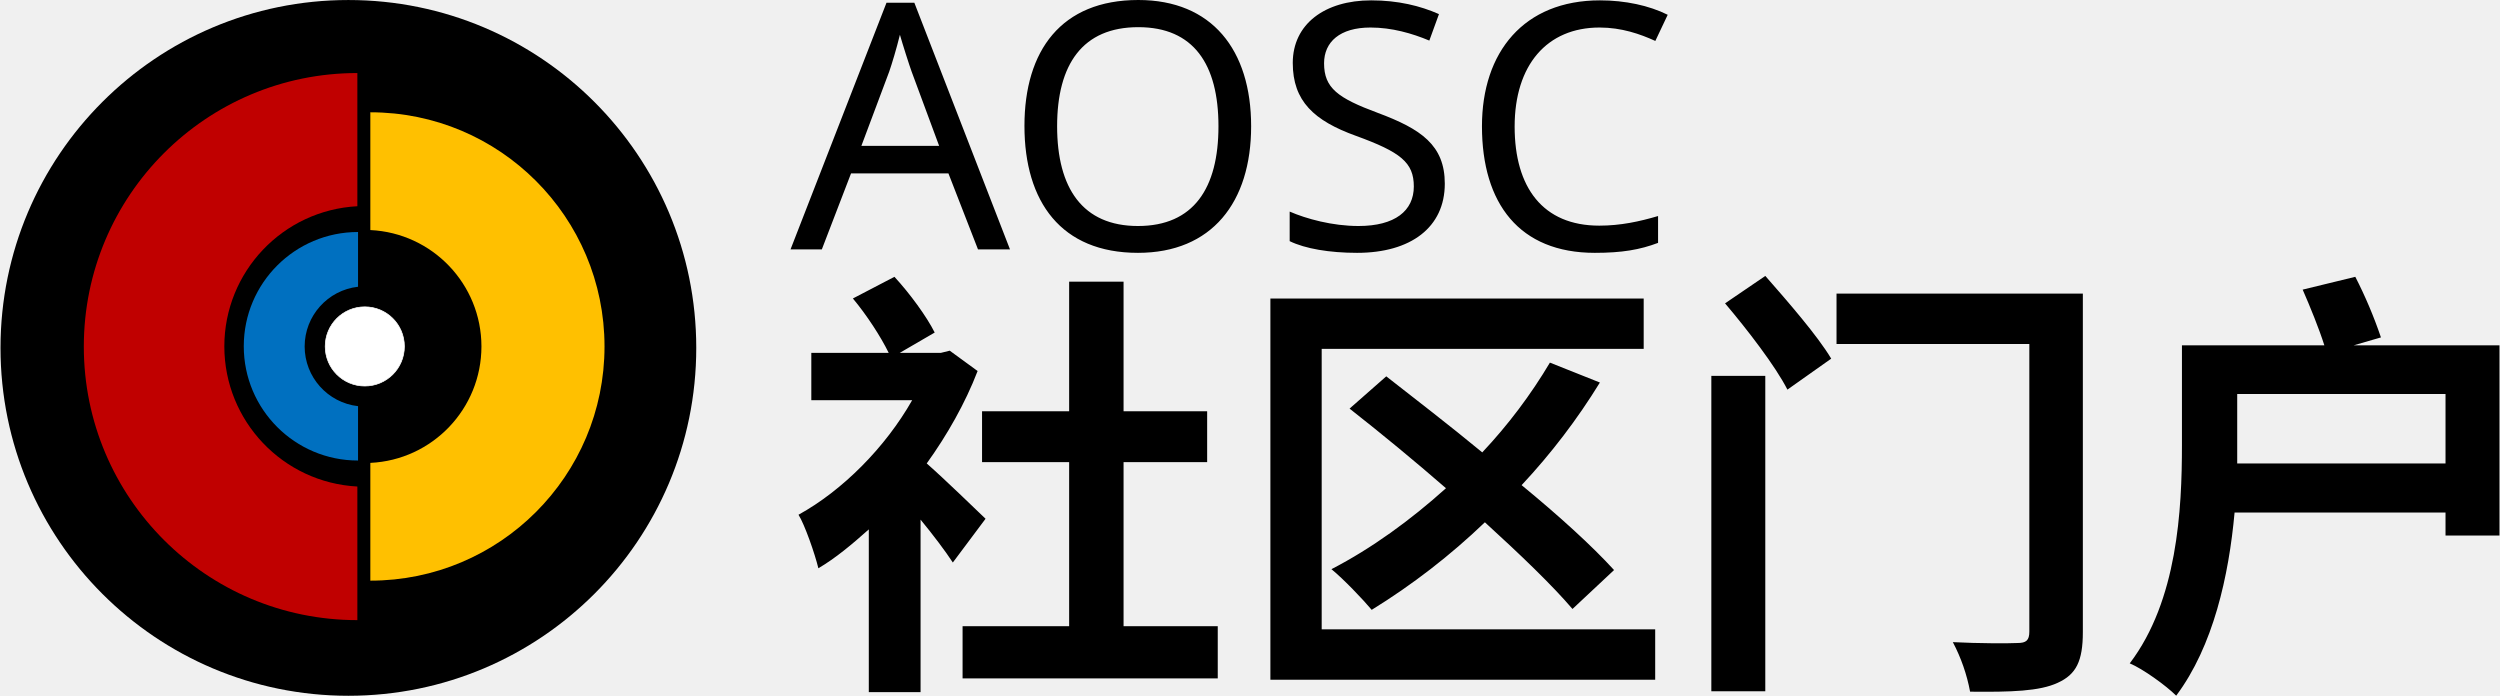
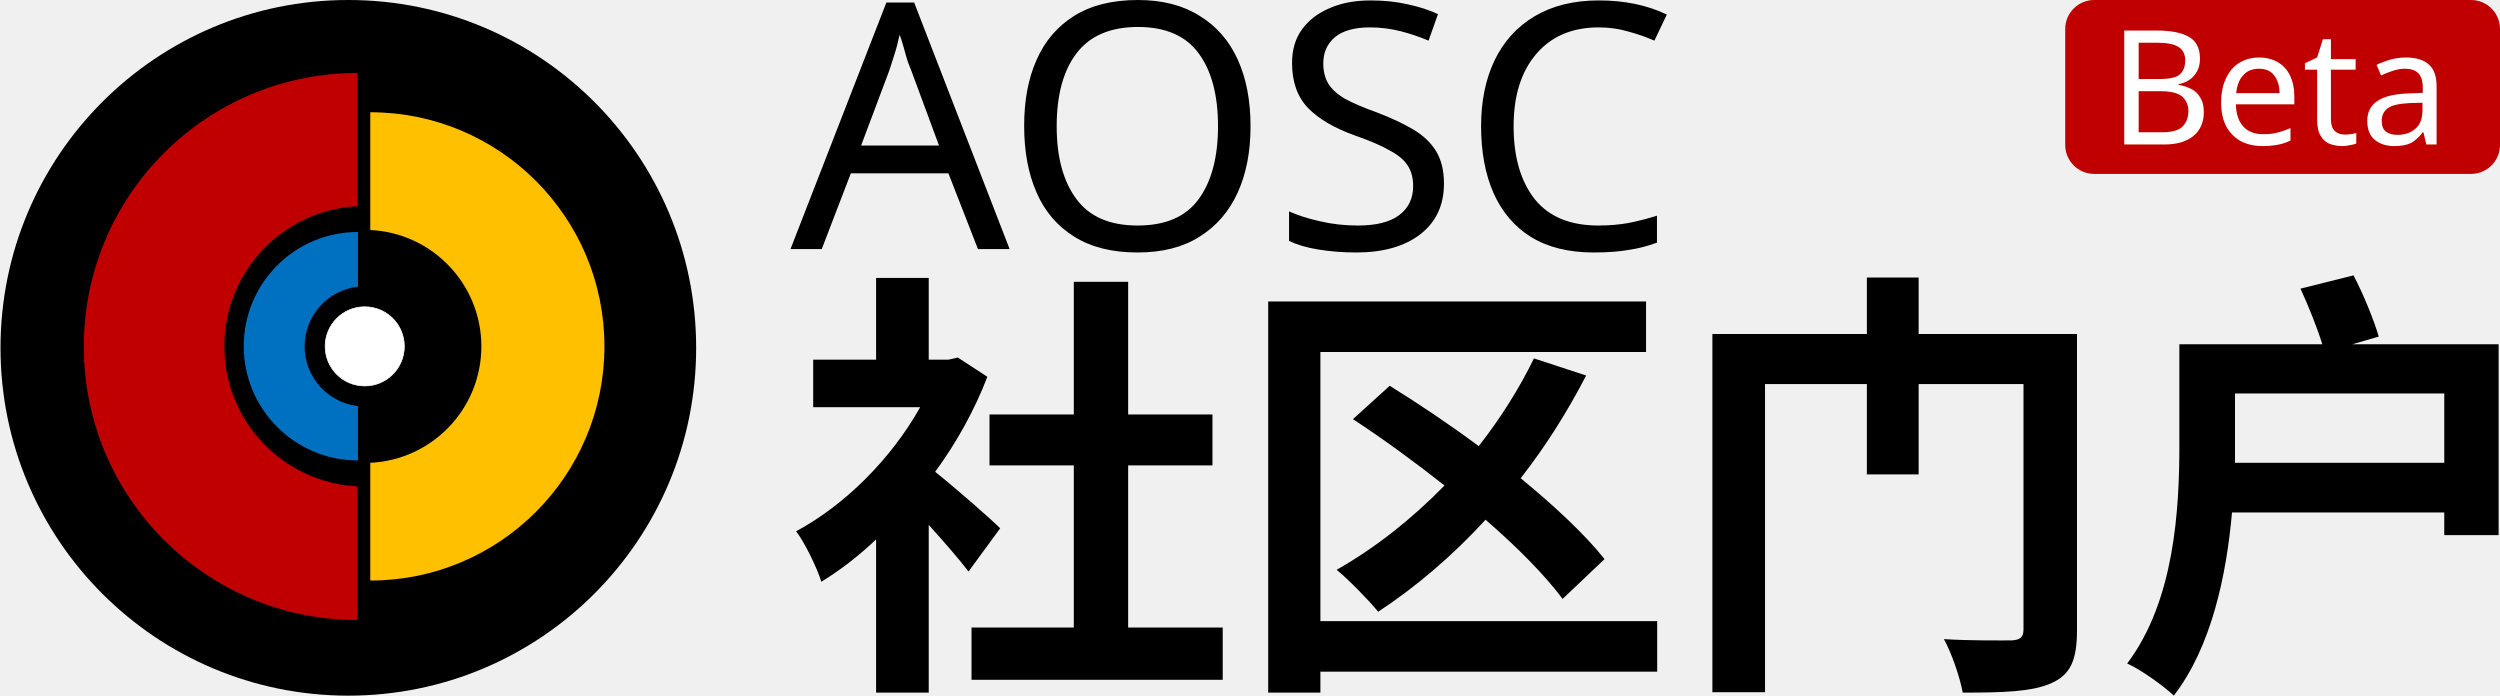
- <svg xmlns="http://www.w3.org/2000/svg" width="345" height="96" viewBox="0 0 91.281 25.4">
-   <g transform="matrix(.02673 0 0 .02673 -.687 -2.062)">
-     <circle cx="501.58" cy="552.362" r="475.191" style="color:#000;display:inline;overflow:visible;visibility:visible;opacity:1;fill:#000;fill-opacity:1;fill-rule:nonzero;stroke:none;stroke-width:2.299;stroke-linejoin:miter;stroke-miterlimit:4;stroke-dasharray:none;stroke-dashoffset:0;stroke-opacity:1;marker:none" />
-     <circle cx="524" cy="550.362" r="54.066" style="color:#000;display:inline;overflow:visible;visibility:visible;opacity:1;fill:#fff;fill-opacity:1;fill-rule:nonzero;stroke:#fff;stroke-width:.964;stroke-linejoin:miter;stroke-miterlimit:4;stroke-dasharray:none;stroke-dashoffset:0;stroke-opacity:1;marker:none" />
-     <path d="M513.842 176.915a373.653 373.653 0 0 0-373.653 373.652A373.653 373.653 0 0 0 513.842 924.22V741.725a191.87 191.87 0 0 1-181.713-191.363A191.87 191.87 0 0 1 513.842 358.85Z" style="color:#000;display:inline;overflow:visible;visibility:visible;opacity:1;fill:#c00000;fill-opacity:1;fill-rule:nonzero;stroke:none;stroke-width:4.751;stroke-linejoin:miter;stroke-miterlimit:4;stroke-dasharray:none;stroke-dashoffset:0;stroke-opacity:1;marker:none" />
-     <path d="M514.768 394.052a156.086 156.086 0 0 0-156.084 156.086 156.086 156.086 0 0 0 156.084 156.084V631.95a82.154 82.154 0 0 1-72.922-81.588 82.154 82.154 0 0 1 72.922-81.533z" style="color:#000;display:inline;overflow:visible;visibility:visible;opacity:1;fill:#0070c0;fill-opacity:1;fill-rule:nonzero;stroke:none;stroke-width:4.751;stroke-linejoin:miter;stroke-miterlimit:4;stroke-dasharray:none;stroke-dashoffset:0;stroke-opacity:1;marker:none" />
-     <path d="M531.568 230.53v160.873a159.34 159.34 0 0 1 151.77 158.96 159.34 159.34 0 0 1-151.77 159.07V870.3a319.885 319.885 0 0 0 319.885-319.885A319.885 319.885 0 0 0 531.568 230.53" style="color:#000;display:inline;overflow:visible;visibility:visible;opacity:1;fill:#ffc000;fill-opacity:1;fill-rule:nonzero;stroke:none;stroke-width:4.751;stroke-linejoin:miter;stroke-miterlimit:4;stroke-dasharray:none;stroke-dashoffset:0;stroke-opacity:1;marker:none" />
+ <svg xmlns="http://www.w3.org/2000/svg" width="345" height="96" viewBox="0 0 91.281 25.4" version="1.1" id="svg5">
+   <defs id="defs5" />
+   <g transform="matrix(0.0267261,0,0,0.0267261,-0.686897,-2.062482)" id="g4">
+     <circle cx="501.58" cy="552.362" r="475.191" style="color:#000000;display:inline;overflow:visible;visibility:visible;opacity:1;fill:#000000;fill-opacity:1;fill-rule:nonzero;stroke:none;stroke-width:2.299;stroke-linejoin:miter;stroke-miterlimit:4;stroke-dasharray:none;stroke-dashoffset:0;stroke-opacity:1;marker:none" id="circle1" />
+     <circle cx="524" cy="550.362" r="54.066" style="color:#000000;display:inline;overflow:visible;visibility:visible;opacity:1;fill:#ffffff;fill-opacity:1;fill-rule:nonzero;stroke:#ffffff;stroke-width:0.964;stroke-linejoin:miter;stroke-miterlimit:4;stroke-dasharray:none;stroke-dashoffset:0;stroke-opacity:1;marker:none" id="circle2" />
+     <path d="M 513.842,176.915 A 373.653,373.653 0 0 0 140.189,550.567 373.653,373.653 0 0 0 513.842,924.22 V 741.725 A 191.87,191.87 0 0 1 332.129,550.362 191.87,191.87 0 0 1 513.842,358.85 Z" style="color:#000000;display:inline;overflow:visible;visibility:visible;opacity:1;fill:#c00000;fill-opacity:1;fill-rule:nonzero;stroke:none;stroke-width:4.751;stroke-linejoin:miter;stroke-miterlimit:4;stroke-dasharray:none;stroke-dashoffset:0;stroke-opacity:1;marker:none" id="path2" />
+     <path d="M 514.768,394.052 A 156.086,156.086 0 0 0 358.684,550.138 156.086,156.086 0 0 0 514.768,706.222 V 631.95 a 82.154,82.154 0 0 1 -72.922,-81.588 82.154,82.154 0 0 1 72.922,-81.533 z" style="color:#000000;display:inline;overflow:visible;visibility:visible;opacity:1;fill:#0070c0;fill-opacity:1;fill-rule:nonzero;stroke:none;stroke-width:4.751;stroke-linejoin:miter;stroke-miterlimit:4;stroke-dasharray:none;stroke-dashoffset:0;stroke-opacity:1;marker:none" id="path3" />
+     <path d="m 531.568,230.53 v 160.873 a 159.34,159.34 0 0 1 151.77,158.96 159.34,159.34 0 0 1 -151.77,159.07 V 870.3 A 319.885,319.885 0 0 0 851.453,550.415 319.885,319.885 0 0 0 531.568,230.53" style="color:#000000;display:inline;overflow:visible;visibility:visible;opacity:1;fill:#ffc000;fill-opacity:1;fill-rule:nonzero;stroke:none;stroke-width:4.751;stroke-linejoin:miter;stroke-miterlimit:4;stroke-dasharray:none;stroke-dashoffset:0;stroke-opacity:1;marker:none" id="path4" />
  </g>
-   <g aria-label="AOSC 社区门户" style="font-size:16.149px;line-height:.85;stroke-width:.336">
-     <path d="M215.441 18.631h1.168l-3.492-9.006H212.1l-3.504 9.006h1.143l1.067-2.776h3.555zm-2.424-6.493 1.005 2.713h-2.839l1.017-2.713c.1-.29.264-.83.39-1.344.088.314.352 1.143.427 1.344M225.414 14.135c0-2.789-1.432-4.61-4.12-4.61-2.813 0-4.157 1.846-4.157 4.597 0 2.776 1.344 4.635 4.144 4.635 2.7 0 4.133-1.847 4.133-4.622m-7.084 0c0-2.261.93-3.618 2.964-3.618 2.022 0 2.927 1.357 2.927 3.618 0 2.26-.905 3.642-2.94 3.642-2.022 0-2.951-1.382-2.951-3.642M232.485 16.232c0-1.407-.866-1.997-2.45-2.587-1.456-.54-1.958-.905-1.958-1.809 0-.779.577-1.306 1.695-1.306.779 0 1.52.213 2.148.477l.352-.967c-.679-.301-1.495-.502-2.475-.502-1.695 0-2.863.866-2.863 2.286 0 1.394.778 2.11 2.31 2.662 1.62.59 2.11.967 2.11 1.847 0 .891-.69 1.444-2.021 1.444-.955 0-1.91-.264-2.512-.527v1.08c.565.276 1.456.427 2.461.427 1.96 0 3.203-.93 3.203-2.525M238.137 10.53c.804 0 1.482.238 2.035.49l.452-.955c-.678-.339-1.557-.527-2.474-.527-2.776 0-4.308 1.884-4.308 4.597 0 2.826 1.369 4.622 4.12 4.622.992 0 1.645-.113 2.31-.364v-.98c-.678.2-1.369.351-2.147.351-2.06 0-3.09-1.394-3.09-3.617 0-2.248 1.18-3.617 3.102-3.617" style="font-size:12.56px" transform="translate(-179.732 -9.525)" />
-     <path d="M215.717 28.466c-.323-.307-1.485-1.438-2.148-2.02.743-1.033 1.405-2.195 1.858-3.374l-1.018-.743-.323.08h-1.502l1.276-.742c-.29-.581-.904-1.421-1.47-2.035l-1.517.791c.5.598 1.017 1.39 1.308 1.987h-2.826v1.728h3.682c-.97 1.711-2.536 3.294-4.15 4.182.225.355.597 1.421.726 1.954.63-.371 1.227-.872 1.841-1.42v5.942h1.89v-6.298c.452.549.904 1.146 1.178 1.566zm5.039 3.924v-5.992h3.052v-1.857h-3.052V19.81h-1.987v4.731h-3.18v1.857h3.18v5.992h-3.891v1.905h9.317V32.39ZM227.99 32.503V22.264h11.757v-1.84h-13.63v13.92h14.05v-1.841zm10.675-2.164c-.808-.888-2.019-1.986-3.375-3.1a23.5 23.5 0 0 0 2.858-3.747l-1.825-.727a18.8 18.8 0 0 1-2.47 3.278c-1.212-1.001-2.455-1.954-3.505-2.777l-1.34 1.178a92 92 0 0 1 3.52 2.907c-1.292 1.163-2.713 2.197-4.182 2.956.436.355 1.146 1.098 1.47 1.485a24.7 24.7 0 0 0 4.133-3.197c1.292 1.179 2.455 2.293 3.198 3.165zM242.217 34.764h1.97V23.249h-1.97zm.501-14.163c.808.953 1.841 2.293 2.277 3.15l1.599-1.131c-.5-.84-1.599-2.1-2.406-3.02zm13.064-.355h-8.994v1.84h7.04v10.497c0 .323-.113.42-.436.42-.306.017-1.42.017-2.357-.032a6.4 6.4 0 0 1 .63 1.809c1.501.016 2.535-.016 3.197-.323.678-.307.92-.792.92-1.857zM261.418 26.447v-2.535h7.606v2.535zm4.248-4.312 1-.29a16.4 16.4 0 0 0-.936-2.213l-1.922.468c.275.63.598 1.422.792 2.035h-5.2v3.65c0 2.341-.162 5.668-1.906 7.961.469.194 1.324.808 1.696 1.18 1.356-1.81 1.922-4.377 2.132-6.687h7.702v.84h1.97v-6.944z" style="font-weight:700" transform="translate(-179.732 -9.525)" />
+   <text xml:space="preserve" x="28.864" y="9.094" style="font-style:normal;font-weight:400;font-size:16.128px;line-height:0.85;font-family:sans-serif;fill:#000000;fill-opacity:1;stroke:none;stroke-width:0.336" id="text5">
+     <tspan x="28.864" y="9.094" style="font-size:12.544px;stroke-width:0.336" id="tspan4">AOSC</tspan>
+     <tspan x="28.864" y="23.836" style="font-weight:700;font-size:16.128px;stroke-width:0.336" id="tspan5">社区门户</tspan>
+   </text>
+   <g id="g6" transform="matrix(0.75,0,0,0.75,49.11325,-7.9375)">
+     <rect style="fill:#c00000;fill-opacity:1;stroke-width:0.723;stroke-linecap:round;stroke-linejoin:round;-inkscape-stroke:none;paint-order:stroke fill markers" id="rect5" width="21.167" height="8.467" x="35.057" y="10.583" rx="1.411" />
+     <text xml:space="preserve" style="font-size:7.761px;line-height:1.1;font-family:MiSans;-inkscape-font-specification:MiSans;text-decoration-color:#000000;letter-spacing:0px;fill:#ffffff;fill-opacity:1;stroke-width:0.723;stroke-linecap:round;stroke-linejoin:round;-inkscape-stroke:none;paint-order:stroke fill markers" x="37.181" y="17.615" id="text6">
+       <tspan id="tspan6" style="font-size:7.761px;fill:#ffffff;fill-opacity:1;stroke-width:0.723" x="37.181" y="17.615">Beta</tspan>
+     </text>
  </g>
</svg>
